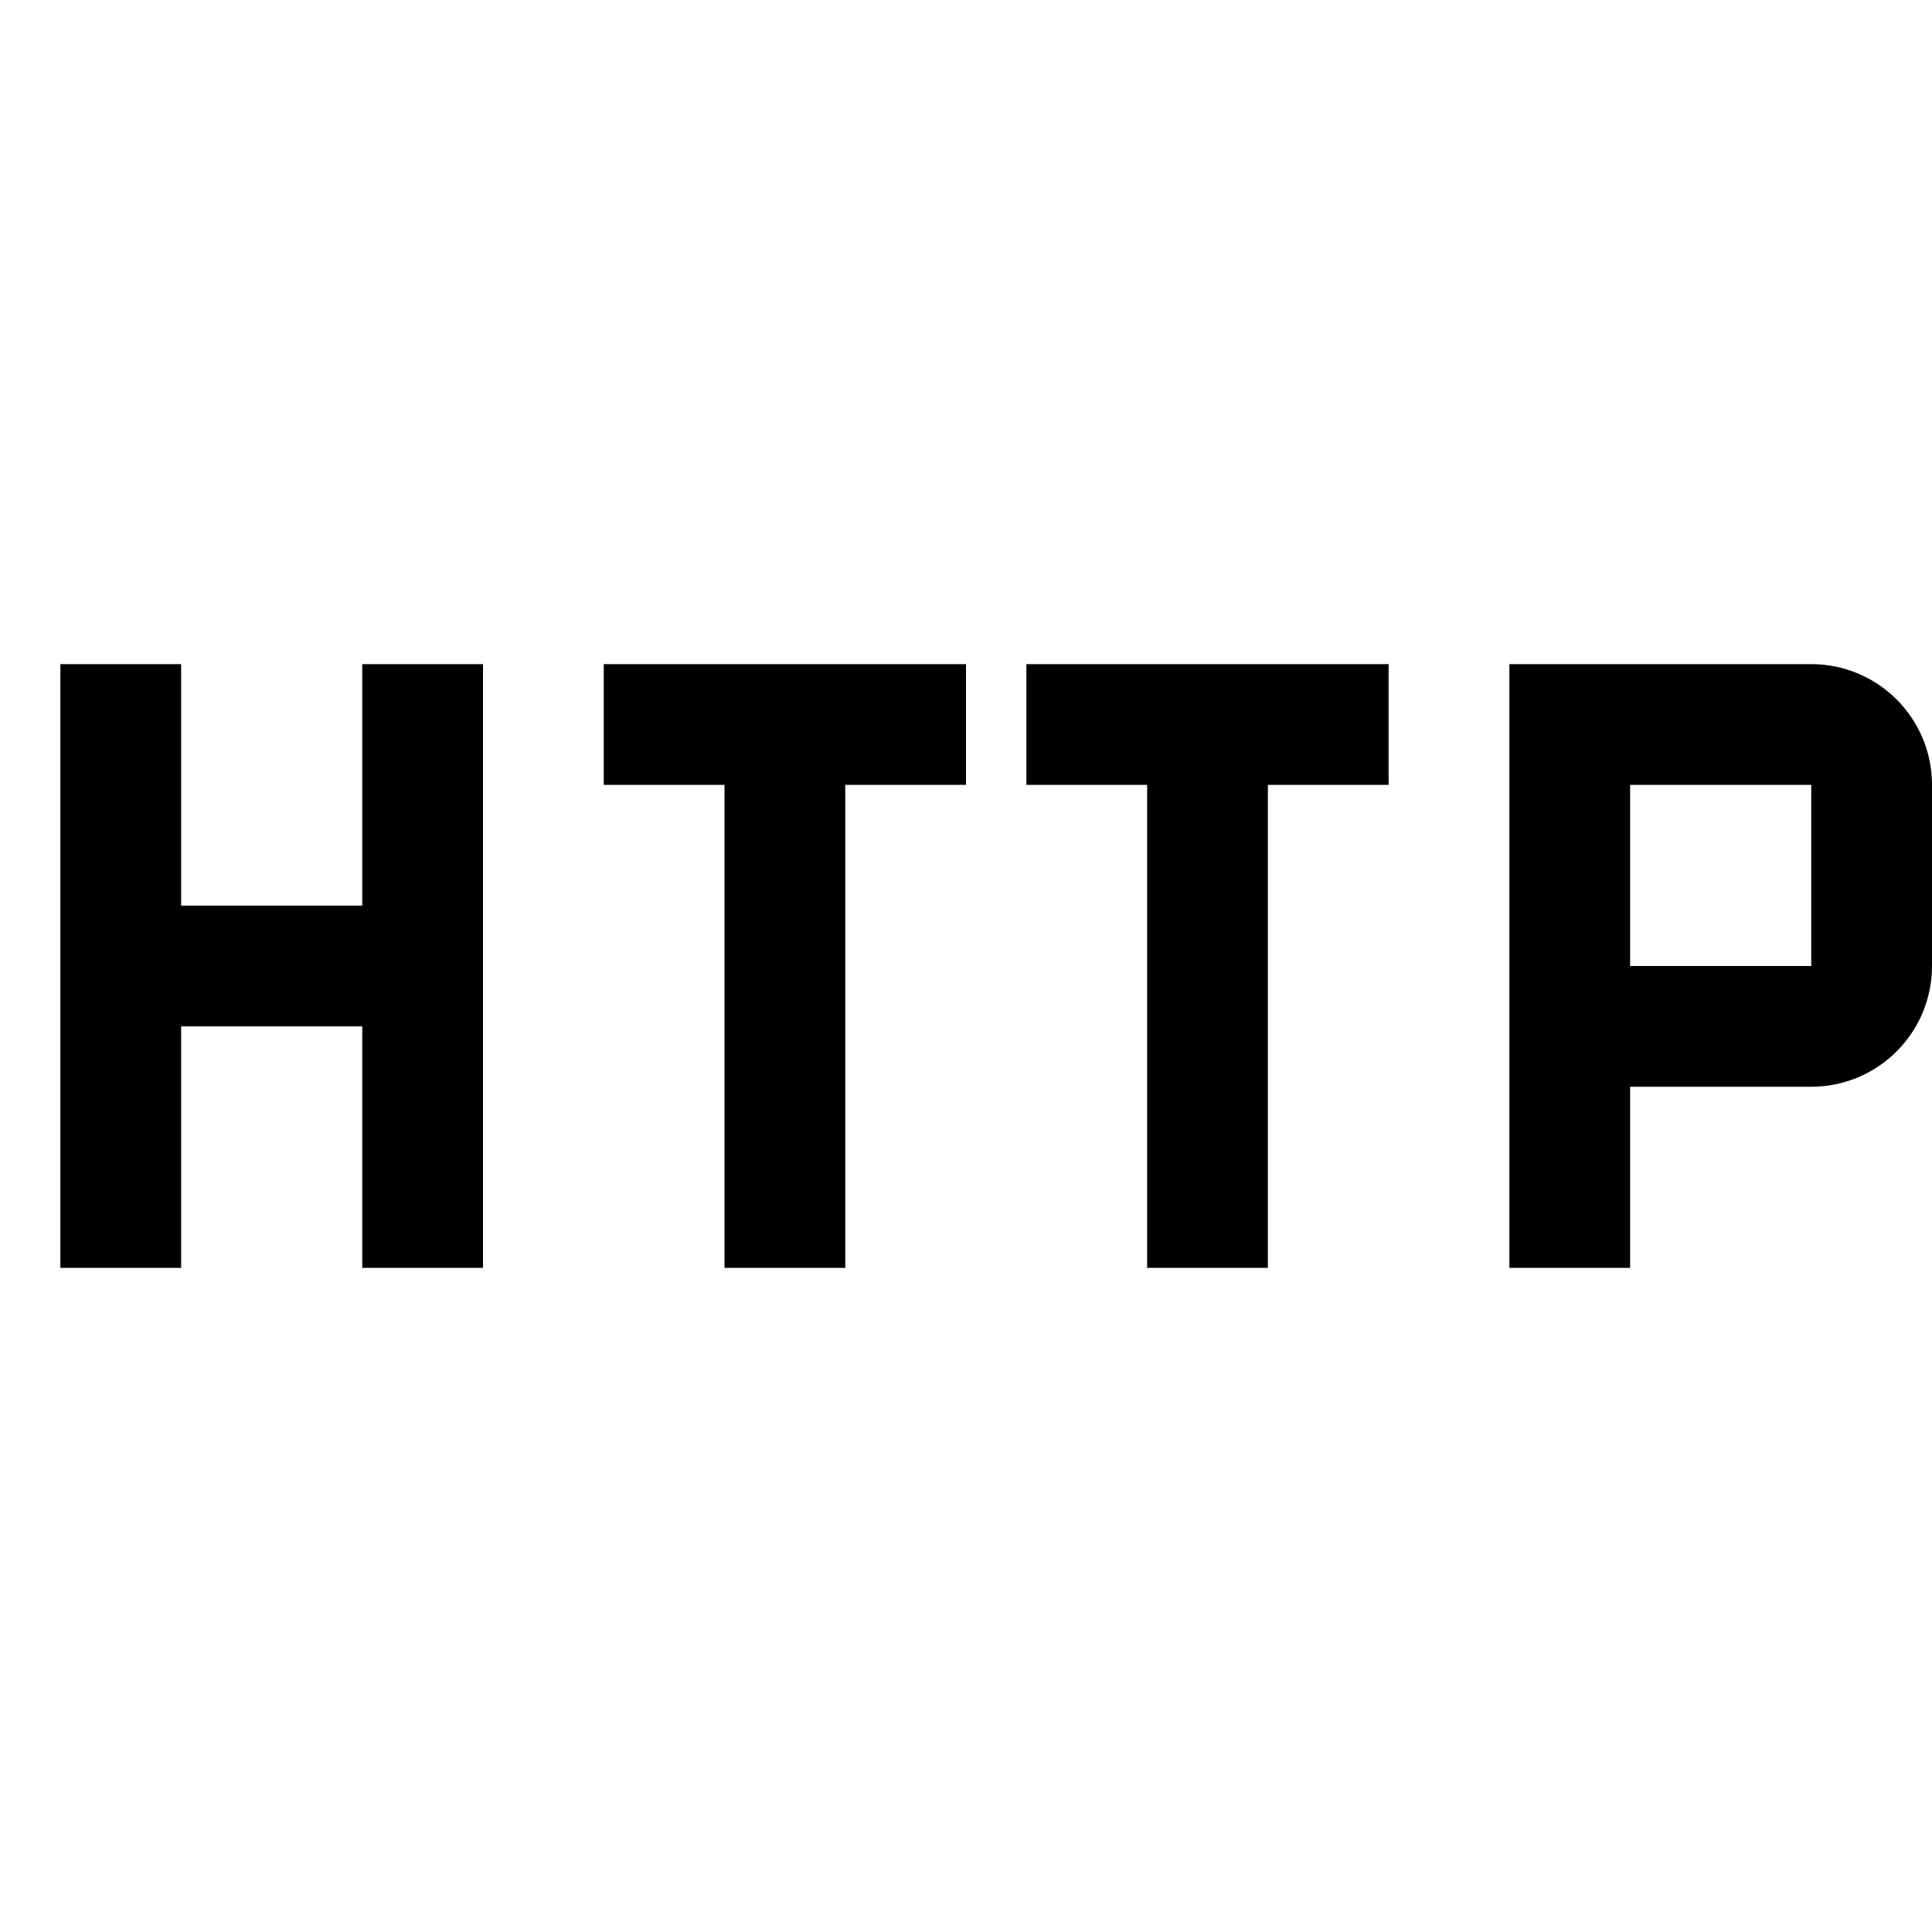
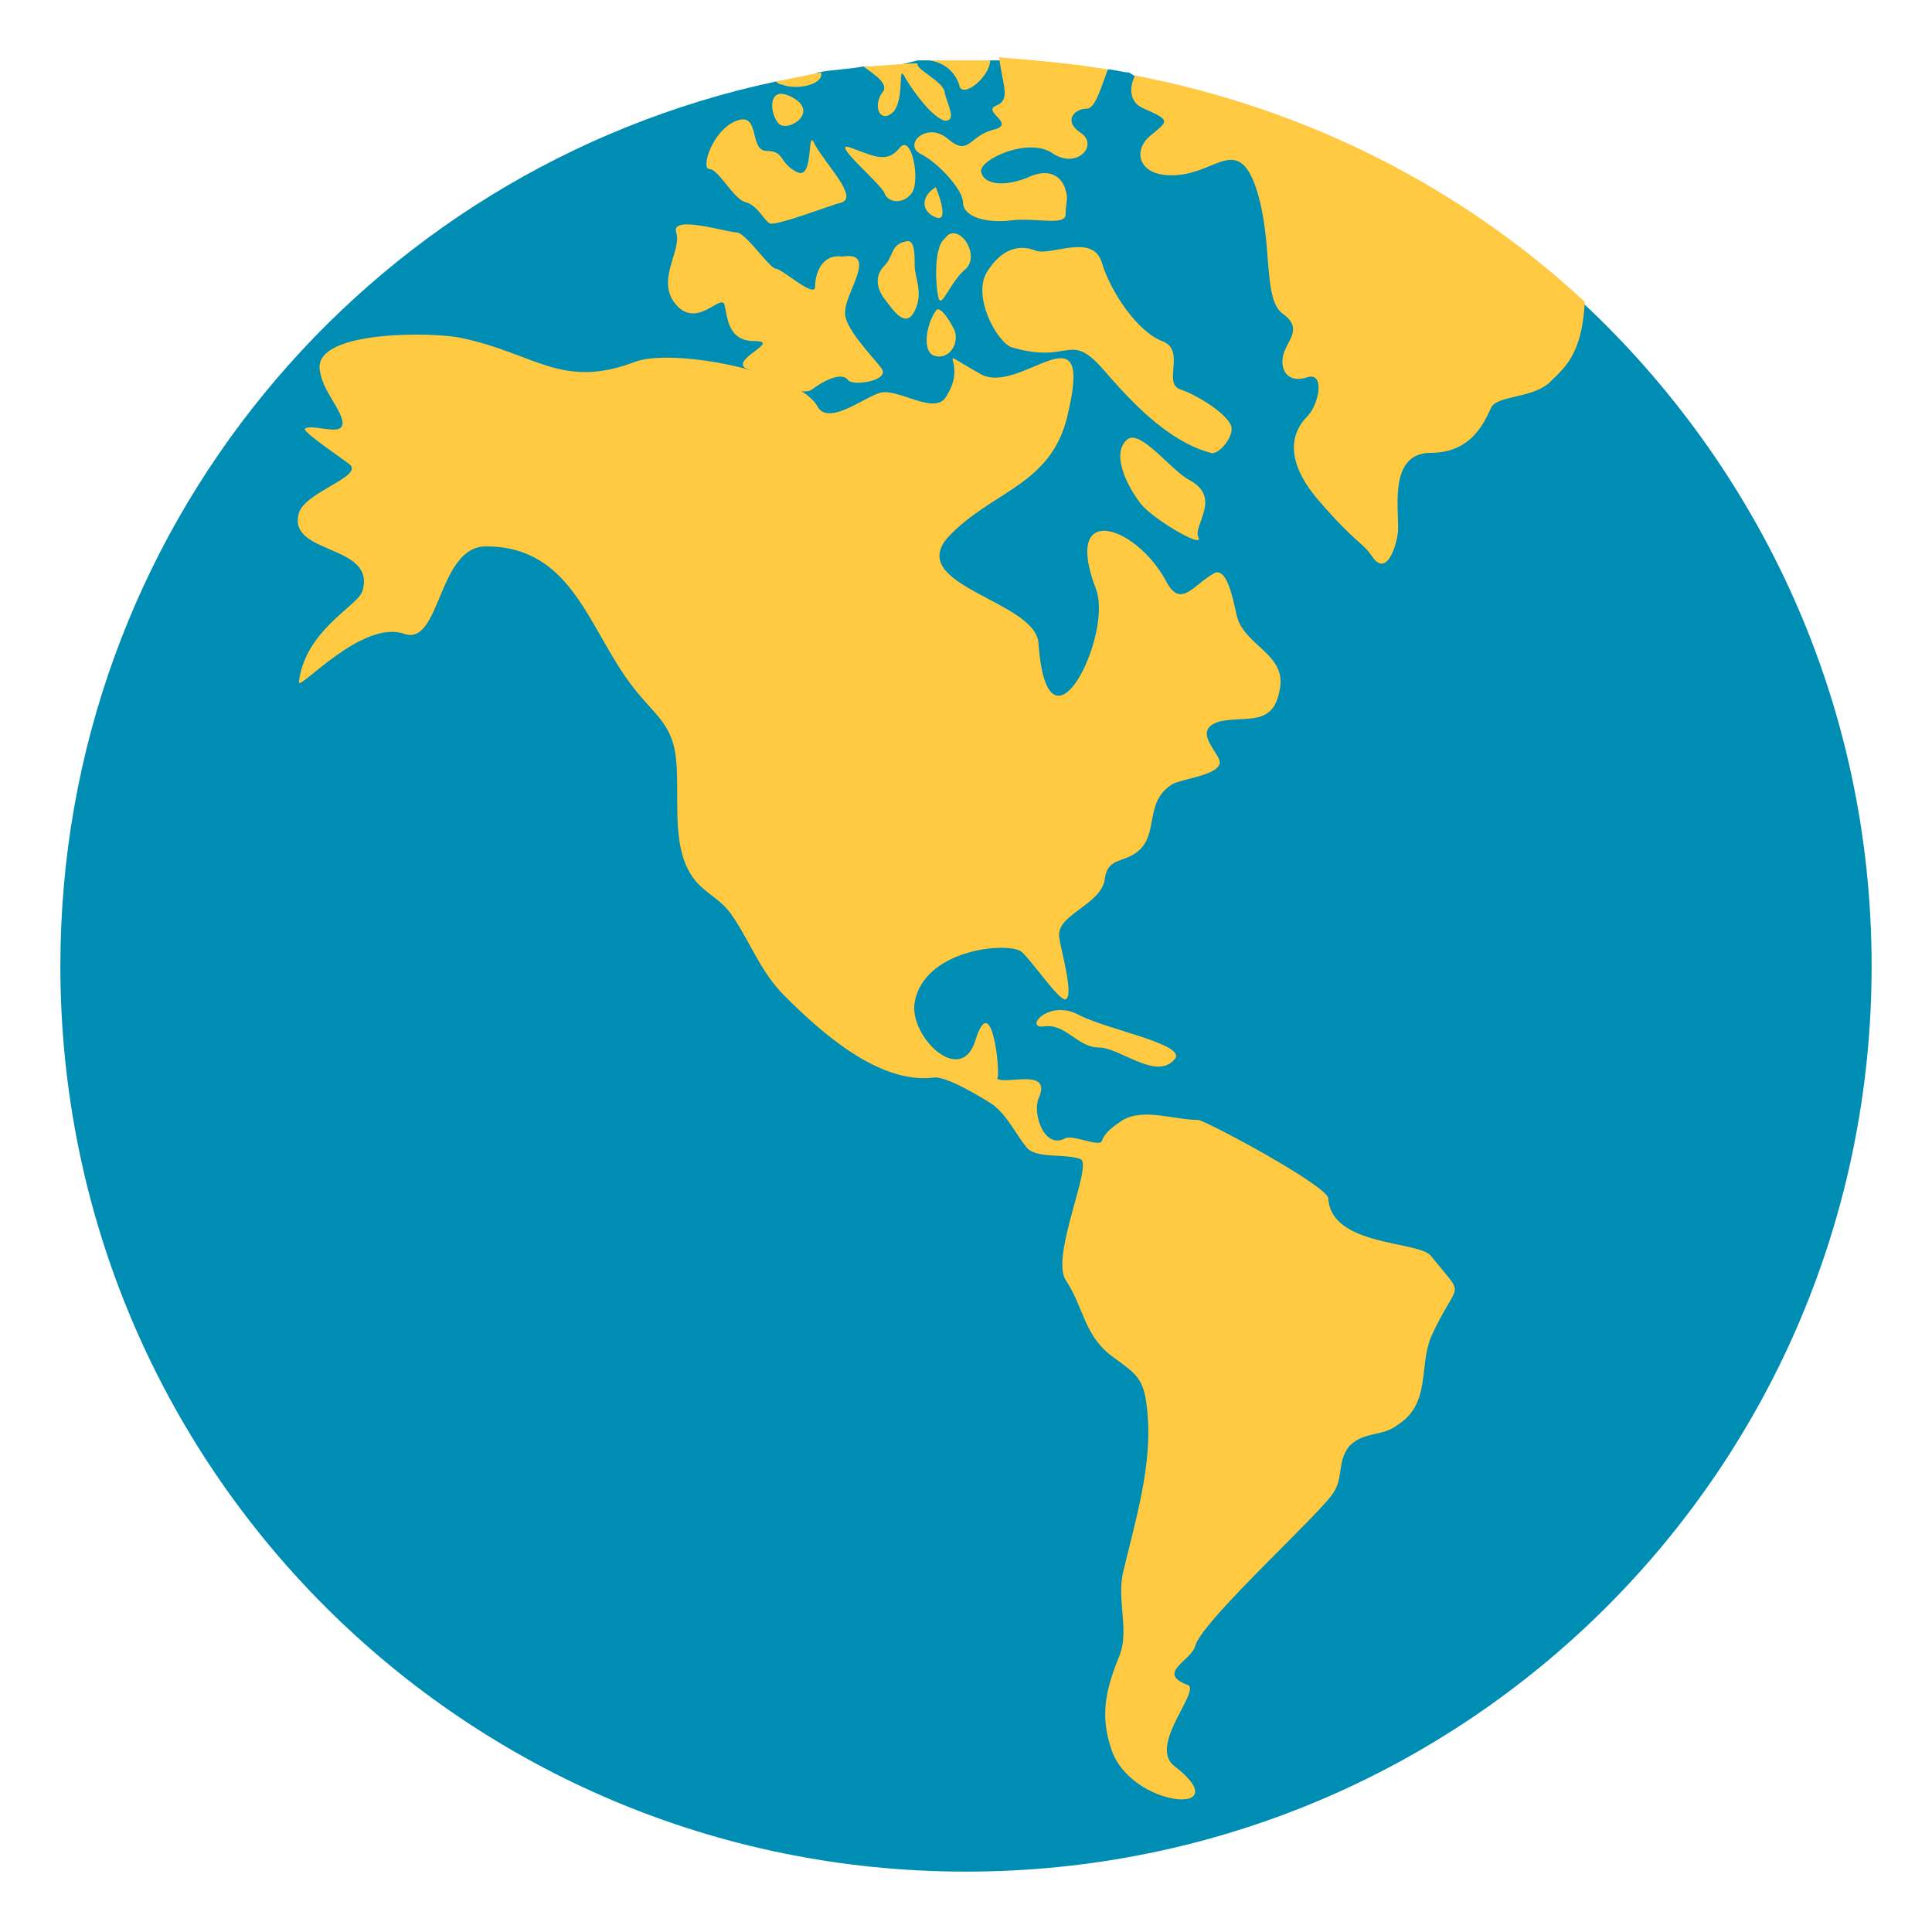
- <svg xmlns="http://www.w3.org/2000/svg" viewBox="0 0 32 32" width="32" height="32" fill="currentColor">
-   <path d="M30 11h-5v10h2v-3h3a2 2 0 0 0 2-2v-3a2 2 0 0 0-2-2Zm-3 5v-3h3v3ZM10 13h2v8h2v-8h2v-2h-6v2zM23 11h-6v2h2v8h2v-8h2v-2zM6 11v4H3v-4H1v10h2v-4h3v4h2V11H6z" />
+ <svg xmlns="http://www.w3.org/2000/svg" viewBox="0 0 64 64" aria-hidden="true" role="img" class="iconify iconify--emojione" preserveAspectRatio="xMidYMid meet" fill="#000000">
+   <g id="SVGRepo_bgCarrier" stroke-width="0" />
+   <g id="SVGRepo_tracerCarrier" stroke-linecap="round" stroke-linejoin="round" />
+   <g id="SVGRepo_iconCarrier">
+     <path d="M62 32c0 16.6-13.4 30-30 30S2 48.6 2 32C2 17.6 12.1 5.6 25.7 2.7h.8l.6-.3c.5-.1 1-.1 1.5-.2h1l.8-.2h.4l1.2.2l.8-.2h.4l1.6.4l1.9-.1c.2 0 .5.1.7.1L44.6 7l7.8 3c5.9 5.5 9.6 13.3 9.6 22" fill="#008db3"> </path>
+     <g fill="#ffc942">
+       <path d="M33.5 11.5c2 .6 1.9-.6 3.1.8c.7.8 2 2.3 3.5 2.7c.2.1.7-.4.7-.8s-1.1-1.1-1.7-1.3c-.6-.2.2-1.3-.6-1.6s-1.7-1.6-2-2.6c-.3-1-1.7-.2-2.2-.4c-.5-.2-1.1-.1-1.6.7s.3 2.3.8 2.5"> </path>
+       <path d="M44 39.7c0-.4-3.9-2.5-4.3-2.6c-.8 0-1.8-.4-2.5 0c-.3.2-.6.4-.7.7c-.1.2-.9-.2-1.2-.1c-.7.4-1.1-.8-.9-1.3c.5-1.1-1.2-.4-1.4-.7c.2.4-.1-3.2-.7-1.2c-.5 1.5-2.2-.2-2-1.3c.3-1.7 2.9-2 3.5-1.7c.3.2 1.3 1.7 1.5 1.6c.3-.1-.2-1.8-.2-2c-.2-.8 1.4-1.1 1.5-2c.1-.7.6-.5 1.1-.9c.7-.6.2-1.6 1.1-2.2c.3-.2 1.5-.3 1.6-.7c.1-.3-1-1.1 0-1.4c.9-.2 1.8.2 2-1.1c.2-1.1-1.1-1.4-1.4-2.3c-.1-.3-.3-1.8-.8-1.5c-.7.4-1.1 1.2-1.6.2c-1-1.8-3.4-2.6-2.3.3c.6 1.5-1.6 6-1.9 1.8c-.1-1.4-4.4-1.9-3-3.5c1.5-1.6 3.5-1.7 4-4.2c.8-3.5-1.6-.5-2.9-1.2c-1.8-1-.3-.5-1.2.8c-.4.5-1.5-.3-2.1-.2c-.5.1-1.7 1.1-2.1.5c-.6-1.2-4.9-2-6.1-1.5c-2.4.9-3.3-.3-5.7-.8c-.8-.2-5-.3-4.7 1.1c.1.6.5 1 .7 1.5c.3.8-.9.2-1.2.4c-.1.1 1.4 1.1 1.5 1.2c.4.4-1.5.9-1.7 1.6c-.4 1.4 2.6 1 2.1 2.6c-.2.5-1.9 1.3-2.1 3c0 .3 2.1-2.1 3.5-1.6c1.2.4 1.1-2.9 2.7-2.9c2.9 0 3.4 2.8 4.9 4.7c.7.9 1.3 1.2 1.4 2.4c.1 1.1-.1 2.4.3 3.4s1.1 1 1.6 1.8c.6.9.9 1.8 1.7 2.6c1.2 1.2 3.1 2.9 4.9 2.7c.4-.1 1.7.7 2 .9c.5.4.7.9 1.1 1.4c.3.4 1.3.2 1.8.4c.4.2-1 3.2-.5 4c.6.9.6 1.8 1.5 2.5c.8.6 1.1.7 1.2 1.8c.2 1.8-.4 3.7-.8 5.4c-.2.9.2 1.9-.1 2.7c-.4 1-.7 1.9-.3 3.1c.6 2 4.3 2.3 2.1.6c-.9-.7 1-2.6.4-2.7c-1-.4.2-.8.3-1.3c.3-.9 4.3-4.5 4.6-5.1c.3-.5.1-1 .5-1.5c.5-.5 1.1-.3 1.6-.7c1.1-.7.7-1.9 1.1-2.9c.9-2 1.2-1.2 0-2.7c-.4-.5-3.3-.3-3.4-1.9"> </path>
+       <path d="M22.4 10.1c.7.8 1.5-.4 1.6 0s.1 1.2 1 1.2s-.8.6-.3.9c.6.2 1.8 1 2.2.7c.4-.3 1-.6 1.2-.3c.2.2 1.4 0 1.1-.4c-.3-.4-1.3-1.4-1.2-1.9c0-.6 1.1-2-.1-1.8c-.7-.1-.9.6-.9 1s-1.1-.6-1.3-.6c-.2 0-1-1.2-1.3-1.2s-2.2-.6-2 0s-.7 1.6 0 2.4"> </path>
+       <path d="M39.4 15.9c-.6-.3-1.7-1.8-2.1-1.3c-.5.5.1 1.6.5 2.1s2.1 1.5 1.9 1.1s.8-1.3-.3-1.9"> </path>
+       <path d="M23.5 5.6c.3 0 .8 1 1.2 1.1c.4.1.6.6.8.7s2-.6 2.4-.7c.5-.2-.5-1.2-.9-1.9c-.3-.7 0 1.2-.6.9s-.4-.7-1-.7s-.2-1.3-1-1s-1.2 1.6-.9 1.6"> </path>
+       <path d="M30 8c-.5.1-.4.5-.7.8c-.3.3-.3.7 0 1.1c.3.4.7 1 1 .4c.3-.6 0-1.1 0-1.5c0-.4 0-.9-.3-.8"> </path>
+       <path d="M31.1 9.9c.1.3.4-.6.9-1c.5-.5-.3-1.6-.7-1c-.4.3-.3 1.7-.2 2"> </path>
+       <path d="M31 10.3c-.3.4-.5 1.4 0 1.5c.5.1.8-.5.6-.9s-.5-.8-.6-.6"> </path>
+       <path d="M33 3.5c-.5.2.7.6-.1.8c-.8.2-.8.9-1.5.3c-.7-.6-1.5.2-.9.5s1.4 1.2 1.4 1.6c0 .5.8.7 1.6.6c.8-.1 1.8.2 1.8-.2s.1-.5 0-.8c-.1-.4-.5-.8-1.3-.4c-.8.3-1.4.2-1.5-.2c-.1-.4 1.6-1.2 2.4-.6c.8.5 1.5-.3.9-.7s-.2-.8.2-.8c.3 0 .5-.8.7-1.3c-1.2-.2-2.4-.3-3.6-.4c.1.9.4 1.4-.1 1.6"> </path>
+       <path d="M25.9 2.8c.5.2 1.4 0 1.3-.4l-1.5.3s.1.1.2.1"> </path>
+       <path d="M26.2 3.2c-.8-.4-.7.6-.4.9s1.4-.4.4-.9"> </path>
+       <path d="M30.8 2c.6.1.9.5 1 .9c.2.3 1-.4 1-.9h-2"> </path>
+       <path d="M29.2 3.1c-.3.5 0 1 .4.6c.4-.5.1-1.7.4-1.1c.3.5.9 1.3 1.3 1.4c.4 0 .1-.5 0-.9c0-.4-1-.8-.9-1c-.6 0-1.2.1-1.8.1c.4.3.9.6.6.9"> </path>
+       <path d="M31 7.2c.5.2 0-1 0-1c-.5.3-.5.8 0 1"> </path>
+       <path d="M29.3 6.4c.1.3.6.4.9 0c.3-.4 0-2-.4-1.5s-.8.3-1.6 0s1 1.2 1.1 1.5"> </path>
+       <path d="M34.6 34c.7-.1 1.1.7 1.8.7s1.9 1.1 2.5.4c.5-.5-2.3-1-3.2-1.5c-1-.5-1.8.5-1.1.4"> </path>
+       <path d="M37.9 3.6c.9.4.8.4.2.9s-.4 1.4.9 1.3s2-1.3 2.6.4c.6 1.8.2 3.7.9 4.2s.1.9 0 1.4s.2.9.8.7s.4.9 0 1.3s-.9 1.3.4 2.8s1.4 1.3 1.8 1.9c.4.5.7-.2.8-.8s-.4-2.7 1.1-2.7c1.4 0 1.8-1.1 2-1.5s1.3-.3 1.9-.8c.5-.5 1.1-.9 1.2-2.7c-4.1-3.8-9.2-6.4-14.9-7.5c-.2.4-.2.9.3 1.1"> </path>
+     </g>
+   </g>
</svg>
